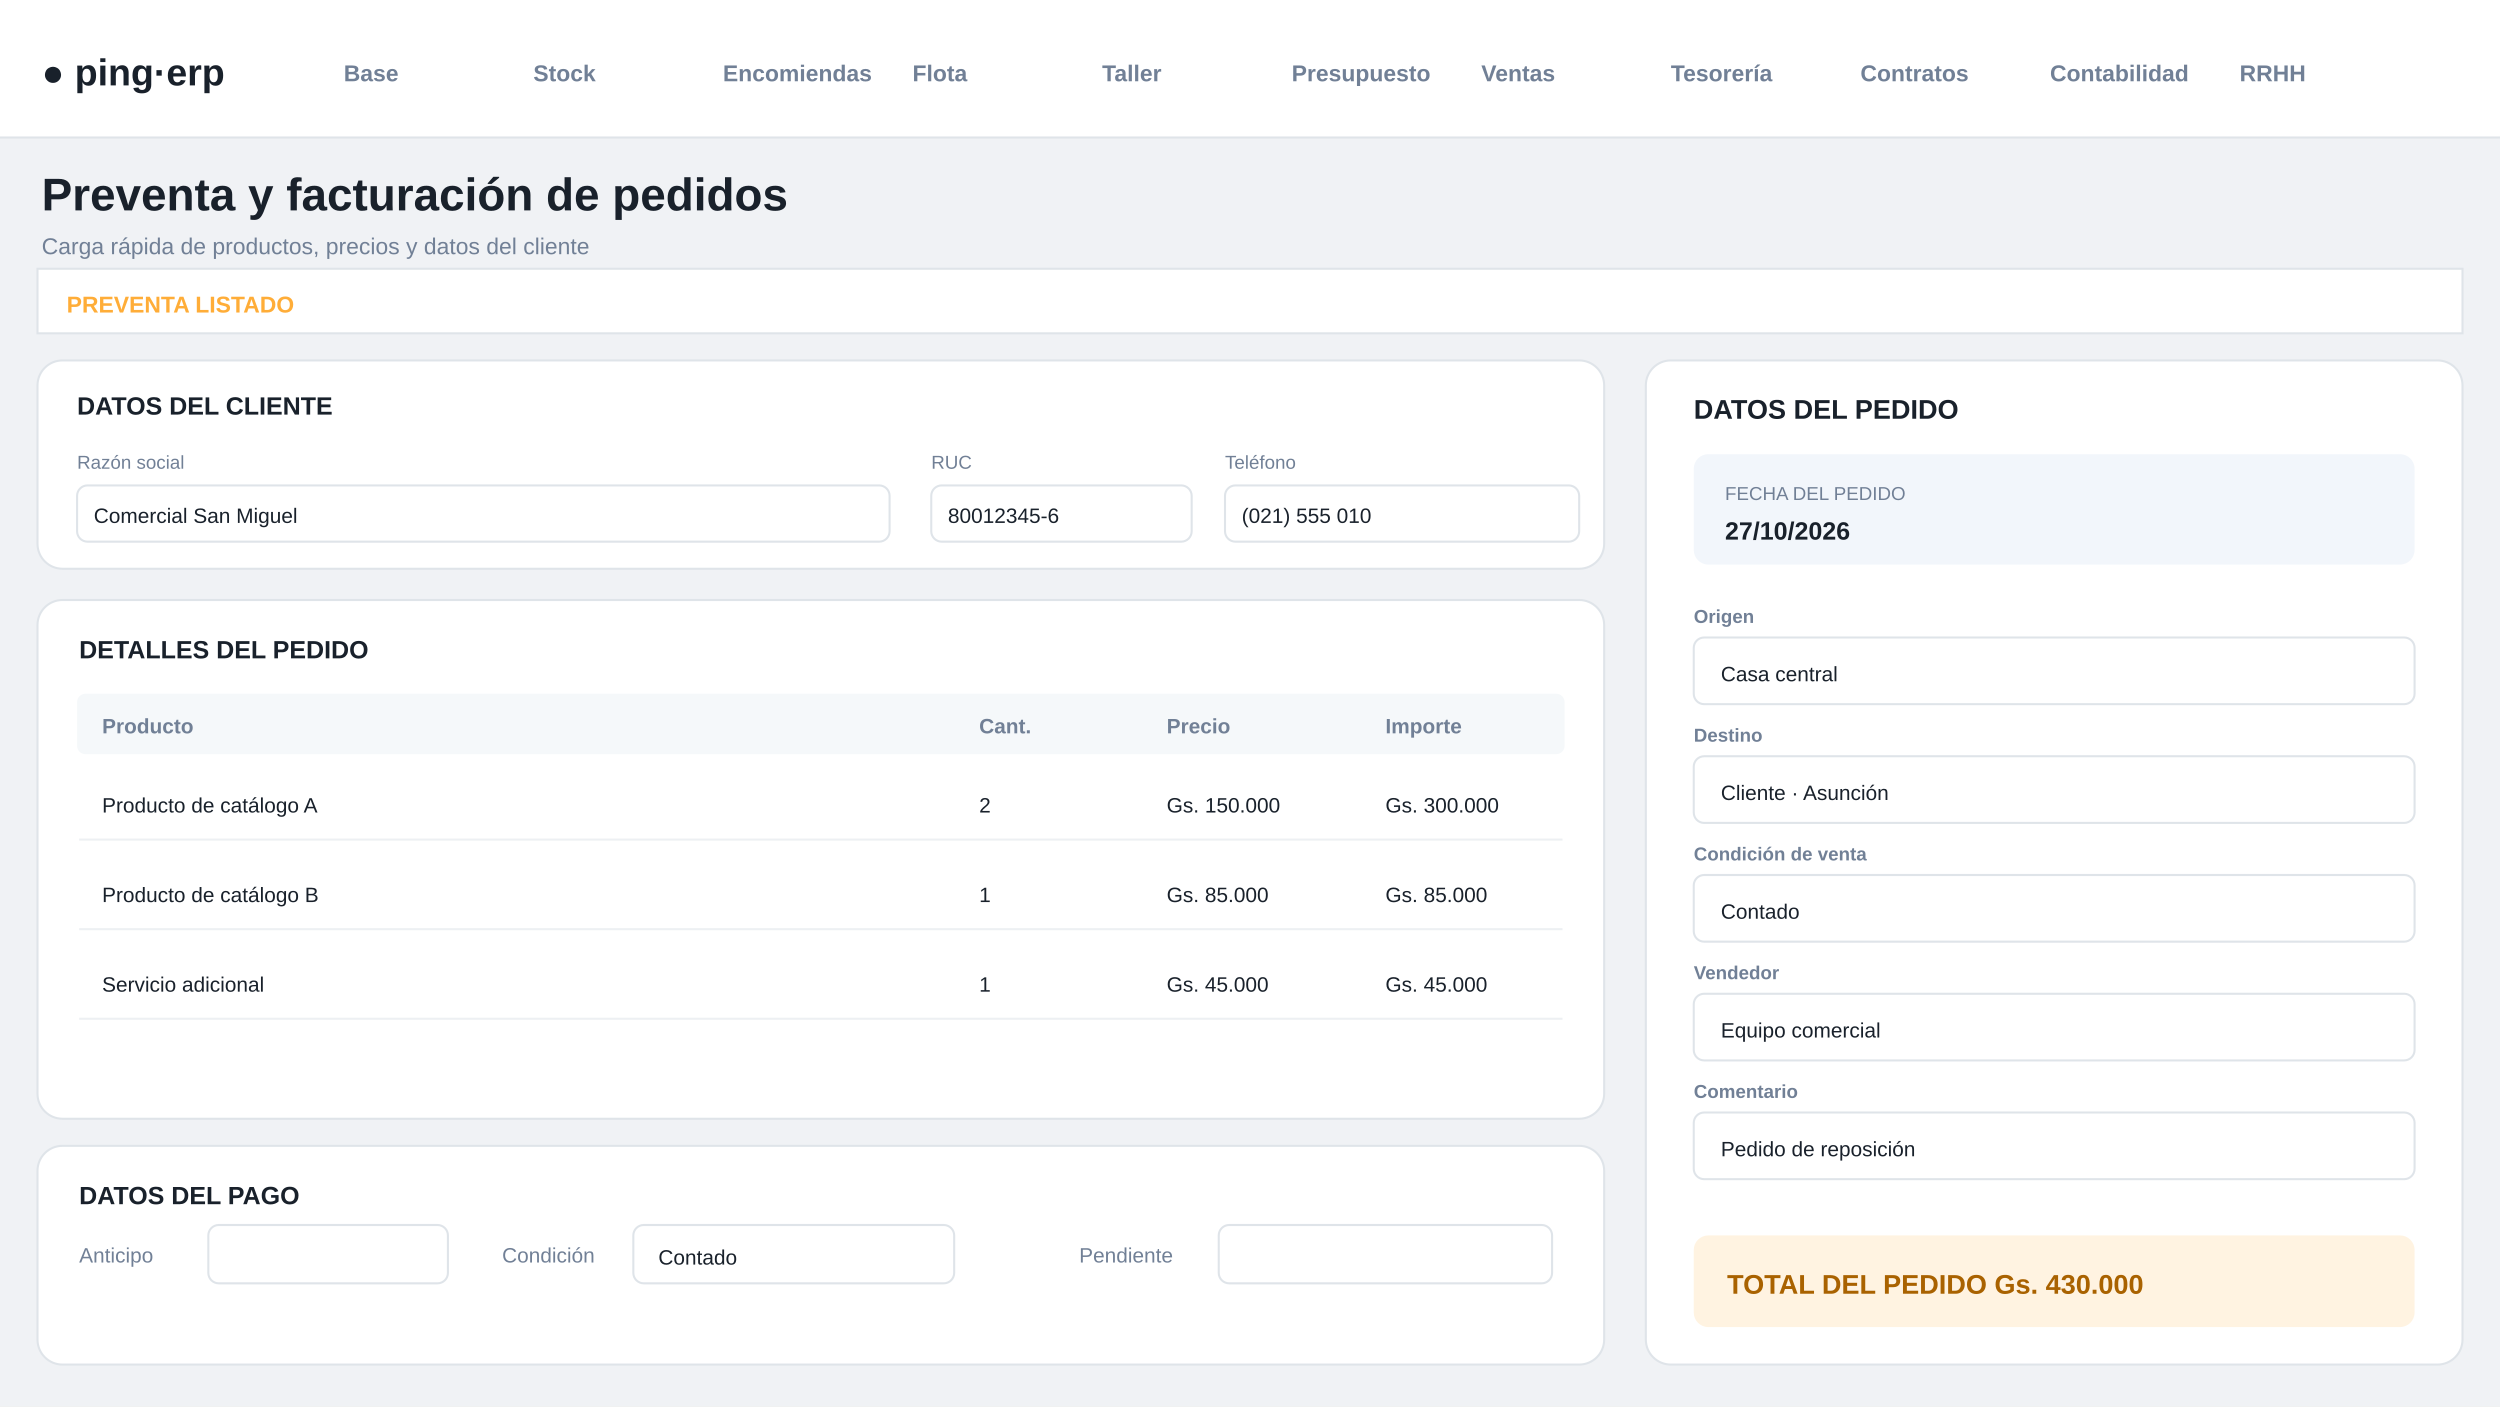
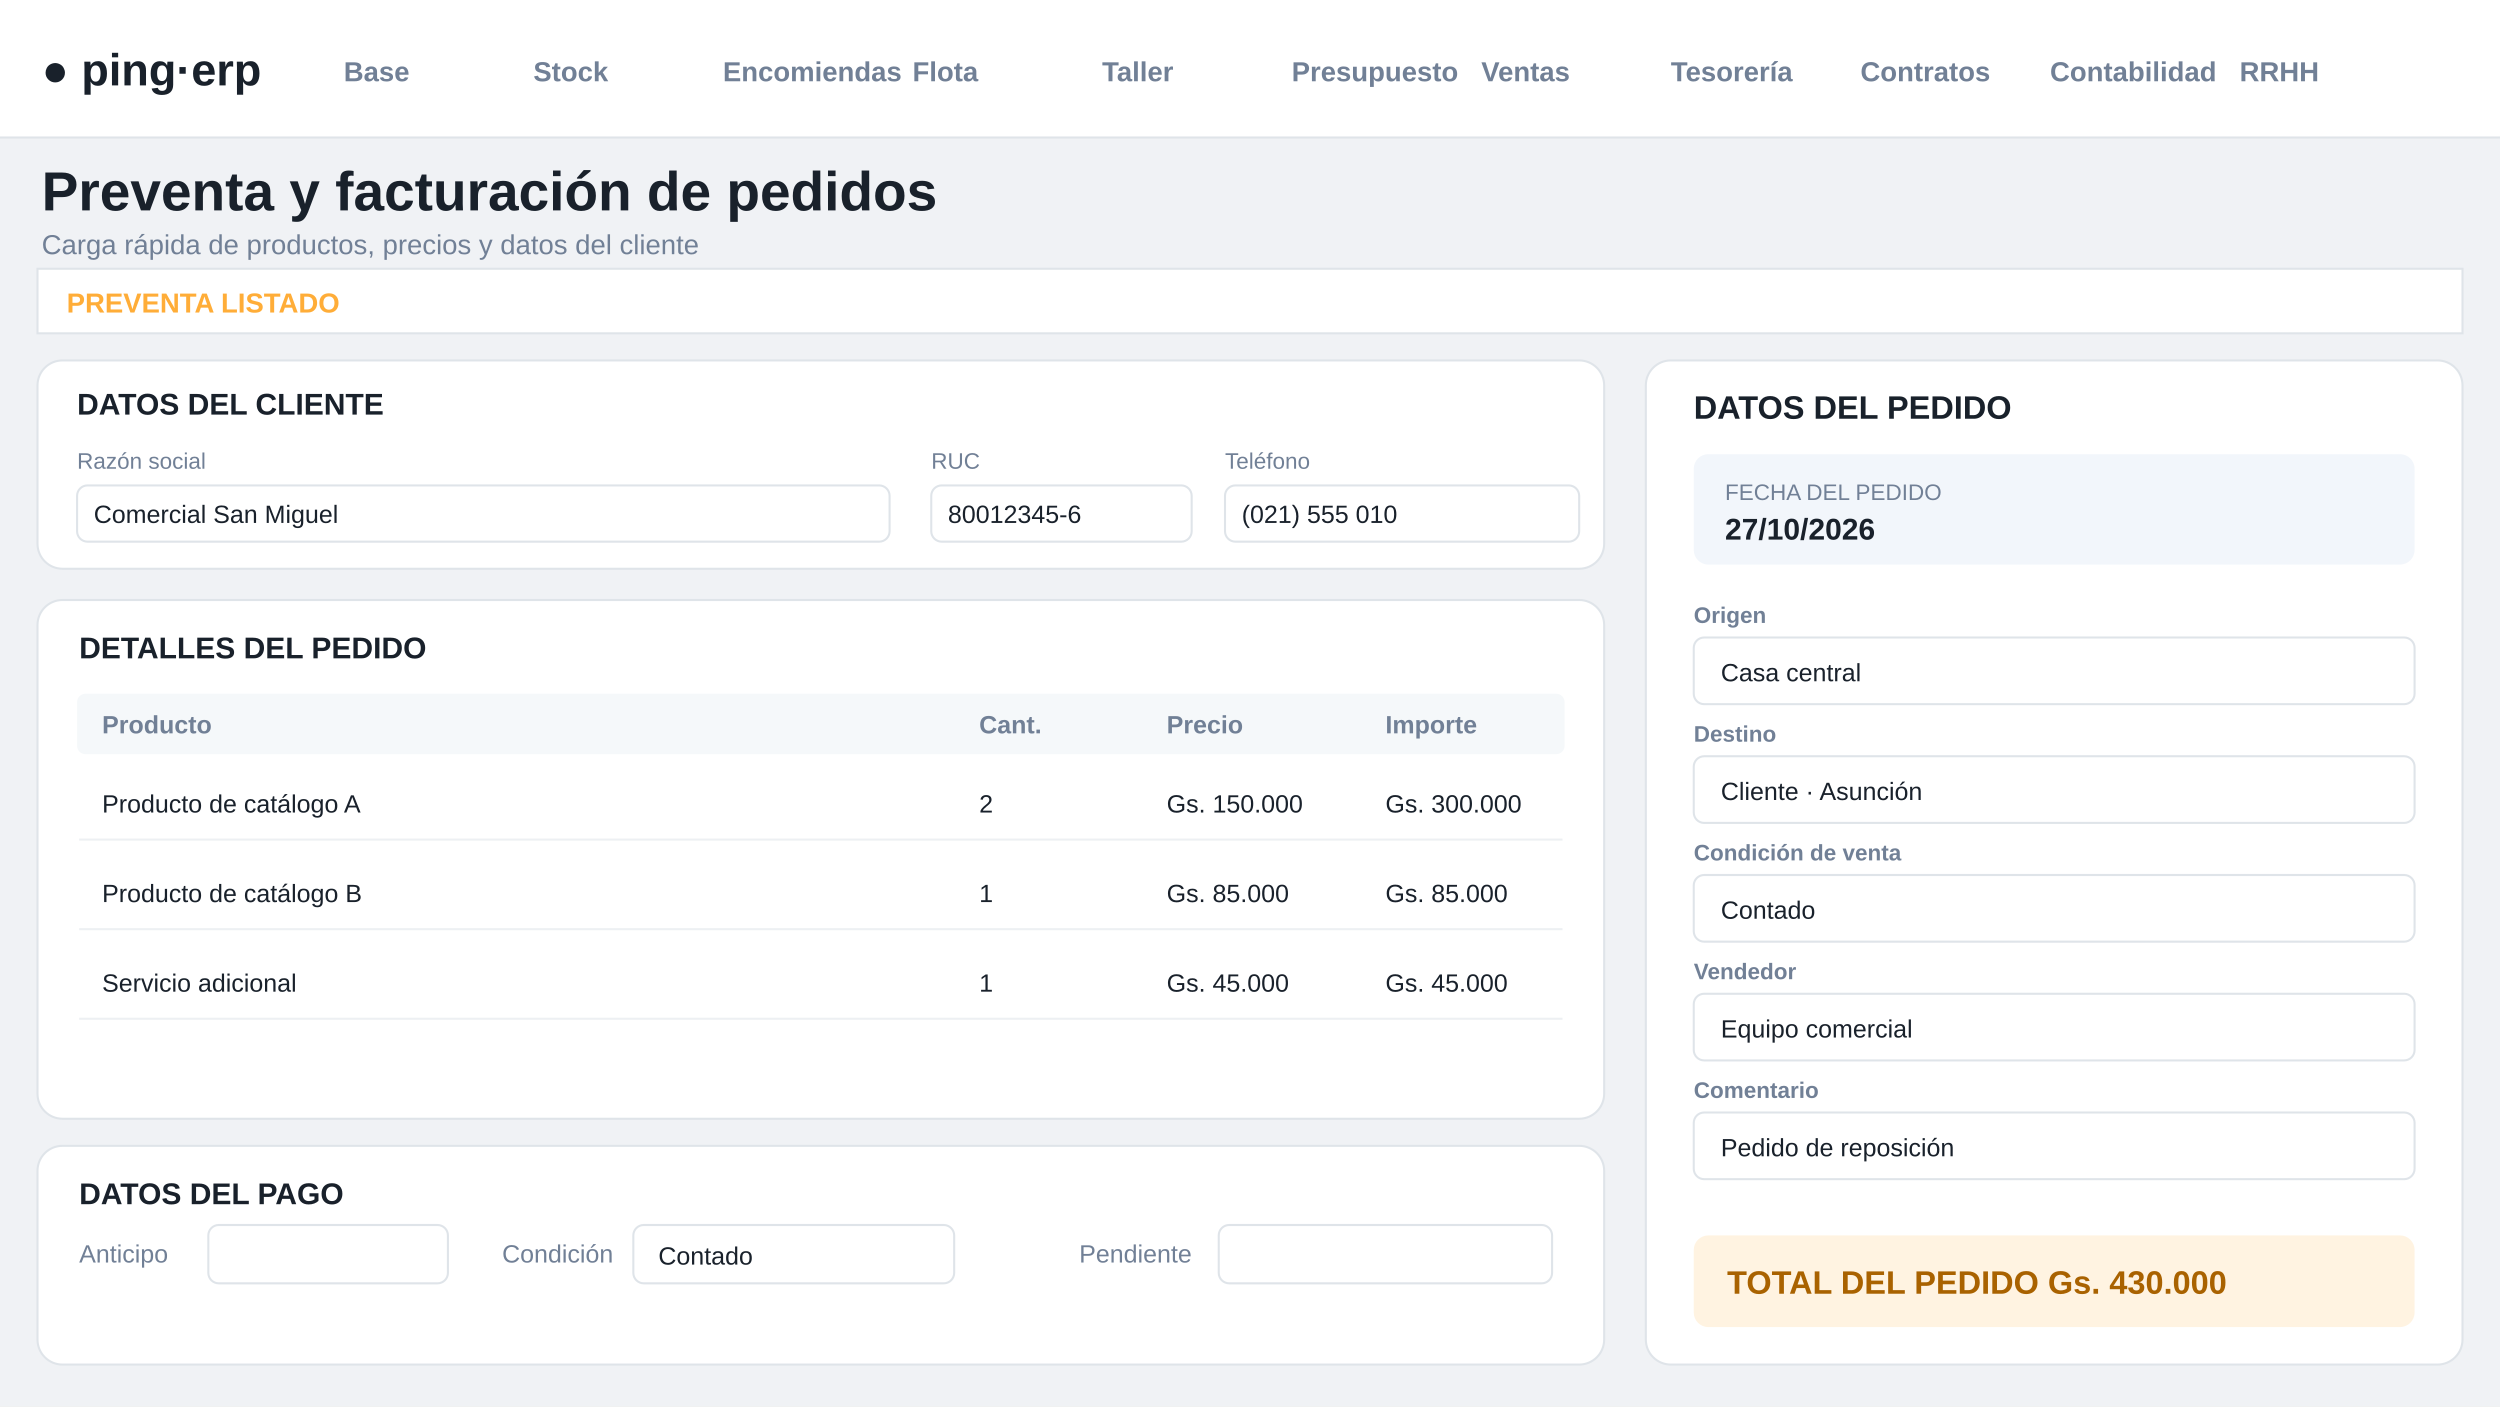
<svg xmlns="http://www.w3.org/2000/svg" viewBox="0 0 1200 675" role="img" aria-label="PingERP preventa y facturación de pedidos">
  <rect width="1200" height="675" fill="#f0f2f5" />
  <rect x="0" y="0" width="1200" height="66" rx="0" fill="#fff" stroke="none" stroke-width="1" />
-   <text x="20" y="41" font-family="Arial,Helvetica,sans-serif" font-size="18" fill="#19212b" font-weight="700">● ping·erp</text>
-   <text x="165" y="39" font-family="Arial,Helvetica,sans-serif" font-size="11" fill="#718096" font-weight="600">Base</text>
-   <text x="256" y="39" font-family="Arial,Helvetica,sans-serif" font-size="11" fill="#718096" font-weight="600">Stock</text>
-   <text x="347" y="39" font-family="Arial,Helvetica,sans-serif" font-size="11" fill="#718096" font-weight="600">Encomiendas</text>
-   <text x="438" y="39" font-family="Arial,Helvetica,sans-serif" font-size="11" fill="#718096" font-weight="600">Flota</text>
-   <text x="529" y="39" font-family="Arial,Helvetica,sans-serif" font-size="11" fill="#718096" font-weight="600">Taller</text>
-   <text x="620" y="39" font-family="Arial,Helvetica,sans-serif" font-size="11" fill="#718096" font-weight="600">Presupuesto</text>
-   <text x="711" y="39" font-family="Arial,Helvetica,sans-serif" font-size="11" fill="#718096" font-weight="600">Ventas</text>
-   <text x="802" y="39" font-family="Arial,Helvetica,sans-serif" font-size="11" fill="#718096" font-weight="600">Tesorería</text>
-   <text x="893" y="39" font-family="Arial,Helvetica,sans-serif" font-size="11" fill="#718096" font-weight="600">Contratos</text>
-   <text x="984" y="39" font-family="Arial,Helvetica,sans-serif" font-size="11" fill="#718096" font-weight="600">Contabilidad</text>
-   <text x="1075" y="39" font-family="Arial,Helvetica,sans-serif" font-size="11" fill="#718096" font-weight="600">RRHH</text>
+   <text x="20" y="41" font-family="Arial,Helvetica,sans-serif" font-size="21.6" fill="#19212b" font-weight="700">● ping·erp</text>
+   <text x="165" y="39" font-family="Arial,Helvetica,sans-serif" font-size="13.2" fill="#718096" font-weight="600">Base</text>
+   <text x="256" y="39" font-family="Arial,Helvetica,sans-serif" font-size="13.2" fill="#718096" font-weight="600">Stock</text>
+   <text x="347" y="39" font-family="Arial,Helvetica,sans-serif" font-size="13.2" fill="#718096" font-weight="600">Encomiendas</text>
+   <text x="438" y="39" font-family="Arial,Helvetica,sans-serif" font-size="13.2" fill="#718096" font-weight="600">Flota</text>
+   <text x="529" y="39" font-family="Arial,Helvetica,sans-serif" font-size="13.2" fill="#718096" font-weight="600">Taller</text>
+   <text x="620" y="39" font-family="Arial,Helvetica,sans-serif" font-size="13.2" fill="#718096" font-weight="600">Presupuesto</text>
+   <text x="711" y="39" font-family="Arial,Helvetica,sans-serif" font-size="13.2" fill="#718096" font-weight="600">Ventas</text>
+   <text x="802" y="39" font-family="Arial,Helvetica,sans-serif" font-size="13.2" fill="#718096" font-weight="600">Tesorería</text>
+   <text x="893" y="39" font-family="Arial,Helvetica,sans-serif" font-size="13.2" fill="#718096" font-weight="600">Contratos</text>
+   <text x="984" y="39" font-family="Arial,Helvetica,sans-serif" font-size="13.2" fill="#718096" font-weight="600">Contabilidad</text>
+   <text x="1075" y="39" font-family="Arial,Helvetica,sans-serif" font-size="13.2" fill="#718096" font-weight="600">RRHH</text>
  <path d="M0 66H1200" stroke="#dfe4e9" stroke-width="1" />
-   <text x="20" y="101" font-family="Arial,Helvetica,sans-serif" font-size="22" fill="#19212b" font-weight="700">Preventa y facturación de pedidos</text>
-   <text x="20" y="122" font-family="Arial,Helvetica,sans-serif" font-size="11" fill="#718096" font-weight="400">Carga rápida de productos, precios y datos del cliente</text>
+   <text x="20" y="101" font-family="Arial,Helvetica,sans-serif" font-size="26.4" fill="#19212b" font-weight="700">Preventa y facturación de pedidos</text>
+   <text x="20" y="122" font-family="Arial,Helvetica,sans-serif" font-size="13.2" fill="#718096" font-weight="400">Carga rápida de productos, precios y datos del cliente</text>
  <rect x="18" y="129" width="1164" height="31" rx="0" fill="#fff" stroke="#dfe4e9" stroke-width="1" />
-   <text x="32" y="150" font-family="Arial,Helvetica,sans-serif" font-size="11" fill="#ffad38" font-weight="700">PREVENTA       LISTADO</text>
+   <text x="32" y="150" font-family="Arial,Helvetica,sans-serif" font-size="13.2" fill="#ffad38" font-weight="700">PREVENTA       LISTADO</text>
  <rect x="18" y="173" width="752" height="100" rx="12" fill="#fff" stroke="#dfe4e9" stroke-width="1" />
-   <text x="37" y="199" font-family="Arial,Helvetica,sans-serif" font-size="12" fill="#19212b" font-weight="700">DATOS DEL CLIENTE</text>
-   <text x="37" y="225" font-family="Arial,Helvetica,sans-serif" font-size="9" fill="#718096" font-weight="400">Razón social</text>
+   <text x="37" y="199" font-family="Arial,Helvetica,sans-serif" font-size="14.4" fill="#19212b" font-weight="700">DATOS DEL CLIENTE</text>
+   <text x="37" y="225" font-family="Arial,Helvetica,sans-serif" font-size="10.8" fill="#718096" font-weight="400">Razón social</text>
  <rect x="37" y="233" width="390" height="27" rx="5" fill="#fff" stroke="#dfe4e9" stroke-width="1" />
-   <text x="45" y="251" font-family="Arial,Helvetica,sans-serif" font-size="10" fill="#19212b" font-weight="400">Comercial San Miguel</text>
-   <text x="447" y="225" font-family="Arial,Helvetica,sans-serif" font-size="9" fill="#718096" font-weight="400">RUC</text>
+   <text x="45" y="251" font-family="Arial,Helvetica,sans-serif" font-size="12" fill="#19212b" font-weight="400">Comercial San Miguel</text>
+   <text x="447" y="225" font-family="Arial,Helvetica,sans-serif" font-size="10.8" fill="#718096" font-weight="400">RUC</text>
  <rect x="447" y="233" width="125" height="27" rx="5" fill="#fff" stroke="#dfe4e9" stroke-width="1" />
-   <text x="455" y="251" font-family="Arial,Helvetica,sans-serif" font-size="10" fill="#19212b" font-weight="400">80012345-6</text>
-   <text x="588" y="225" font-family="Arial,Helvetica,sans-serif" font-size="9" fill="#718096" font-weight="400">Teléfono</text>
+   <text x="455" y="251" font-family="Arial,Helvetica,sans-serif" font-size="12" fill="#19212b" font-weight="400">80012345-6</text>
+   <text x="588" y="225" font-family="Arial,Helvetica,sans-serif" font-size="10.8" fill="#718096" font-weight="400">Teléfono</text>
  <rect x="588" y="233" width="170" height="27" rx="5" fill="#fff" stroke="#dfe4e9" stroke-width="1" />
-   <text x="596" y="251" font-family="Arial,Helvetica,sans-serif" font-size="10" fill="#19212b" font-weight="400">(021) 555 010</text>
+   <text x="596" y="251" font-family="Arial,Helvetica,sans-serif" font-size="12" fill="#19212b" font-weight="400">(021) 555 010</text>
  <rect x="18" y="288" width="752" height="249" rx="12" fill="#fff" stroke="#dfe4e9" stroke-width="1" />
-   <text x="38" y="316" font-family="Arial,Helvetica,sans-serif" font-size="12" fill="#19212b" font-weight="700">DETALLES DEL PEDIDO</text>
+   <text x="38" y="316" font-family="Arial,Helvetica,sans-serif" font-size="14.4" fill="#19212b" font-weight="700">DETALLES DEL PEDIDO</text>
  <rect x="37" y="333" width="714" height="29" rx="4" fill="#f5f8fa" stroke="none" stroke-width="1" />
-   <text x="49" y="352" font-family="Arial,Helvetica,sans-serif" font-size="10" fill="#718096" font-weight="700">Producto</text>
-   <text x="470" y="352" font-family="Arial,Helvetica,sans-serif" font-size="10" fill="#718096" font-weight="700">Cant.</text>
-   <text x="560" y="352" font-family="Arial,Helvetica,sans-serif" font-size="10" fill="#718096" font-weight="700">Precio</text>
-   <text x="665" y="352" font-family="Arial,Helvetica,sans-serif" font-size="10" fill="#718096" font-weight="700">Importe</text>
-   <text x="49" y="390" font-family="Arial,Helvetica,sans-serif" font-size="10" fill="#19212b" font-weight="400">Producto de catálogo A</text>
-   <text x="470" y="390" font-family="Arial,Helvetica,sans-serif" font-size="10" fill="#19212b" font-weight="400">2</text>
-   <text x="560" y="390" font-family="Arial,Helvetica,sans-serif" font-size="10" fill="#19212b" font-weight="400">Gs. 150.000</text>
-   <text x="665" y="390" font-family="Arial,Helvetica,sans-serif" font-size="10" fill="#19212b" font-weight="400">Gs. 300.000</text>
+   <text x="49" y="352" font-family="Arial,Helvetica,sans-serif" font-size="12" fill="#718096" font-weight="700">Producto</text>
+   <text x="470" y="352" font-family="Arial,Helvetica,sans-serif" font-size="12" fill="#718096" font-weight="700">Cant.</text>
+   <text x="560" y="352" font-family="Arial,Helvetica,sans-serif" font-size="12" fill="#718096" font-weight="700">Precio</text>
+   <text x="665" y="352" font-family="Arial,Helvetica,sans-serif" font-size="12" fill="#718096" font-weight="700">Importe</text>
+   <text x="49" y="390" font-family="Arial,Helvetica,sans-serif" font-size="12" fill="#19212b" font-weight="400">Producto de catálogo A</text>
+   <text x="470" y="390" font-family="Arial,Helvetica,sans-serif" font-size="12" fill="#19212b" font-weight="400">2</text>
+   <text x="560" y="390" font-family="Arial,Helvetica,sans-serif" font-size="12" fill="#19212b" font-weight="400">Gs. 150.000</text>
+   <text x="665" y="390" font-family="Arial,Helvetica,sans-serif" font-size="12" fill="#19212b" font-weight="400">Gs. 300.000</text>
  <path d="M38 403H750" stroke="#edf0f3" stroke-width="1" />
-   <text x="49" y="433" font-family="Arial,Helvetica,sans-serif" font-size="10" fill="#19212b" font-weight="400">Producto de catálogo B</text>
-   <text x="470" y="433" font-family="Arial,Helvetica,sans-serif" font-size="10" fill="#19212b" font-weight="400">1</text>
-   <text x="560" y="433" font-family="Arial,Helvetica,sans-serif" font-size="10" fill="#19212b" font-weight="400">Gs. 85.000</text>
-   <text x="665" y="433" font-family="Arial,Helvetica,sans-serif" font-size="10" fill="#19212b" font-weight="400">Gs. 85.000</text>
+   <text x="49" y="433" font-family="Arial,Helvetica,sans-serif" font-size="12" fill="#19212b" font-weight="400">Producto de catálogo B</text>
+   <text x="470" y="433" font-family="Arial,Helvetica,sans-serif" font-size="12" fill="#19212b" font-weight="400">1</text>
+   <text x="560" y="433" font-family="Arial,Helvetica,sans-serif" font-size="12" fill="#19212b" font-weight="400">Gs. 85.000</text>
+   <text x="665" y="433" font-family="Arial,Helvetica,sans-serif" font-size="12" fill="#19212b" font-weight="400">Gs. 85.000</text>
  <path d="M38 446H750" stroke="#edf0f3" stroke-width="1" />
-   <text x="49" y="476" font-family="Arial,Helvetica,sans-serif" font-size="10" fill="#19212b" font-weight="400">Servicio adicional</text>
-   <text x="470" y="476" font-family="Arial,Helvetica,sans-serif" font-size="10" fill="#19212b" font-weight="400">1</text>
-   <text x="560" y="476" font-family="Arial,Helvetica,sans-serif" font-size="10" fill="#19212b" font-weight="400">Gs. 45.000</text>
-   <text x="665" y="476" font-family="Arial,Helvetica,sans-serif" font-size="10" fill="#19212b" font-weight="400">Gs. 45.000</text>
+   <text x="49" y="476" font-family="Arial,Helvetica,sans-serif" font-size="12" fill="#19212b" font-weight="400">Servicio adicional</text>
+   <text x="470" y="476" font-family="Arial,Helvetica,sans-serif" font-size="12" fill="#19212b" font-weight="400">1</text>
+   <text x="560" y="476" font-family="Arial,Helvetica,sans-serif" font-size="12" fill="#19212b" font-weight="400">Gs. 45.000</text>
+   <text x="665" y="476" font-family="Arial,Helvetica,sans-serif" font-size="12" fill="#19212b" font-weight="400">Gs. 45.000</text>
  <path d="M38 489H750" stroke="#edf0f3" stroke-width="1" />
  <rect x="18" y="550" width="752" height="105" rx="12" fill="#fff" stroke="#dfe4e9" stroke-width="1" />
-   <text x="38" y="578" font-family="Arial,Helvetica,sans-serif" font-size="12" fill="#19212b" font-weight="700">DATOS DEL PAGO</text>
-   <text x="38" y="606" font-family="Arial,Helvetica,sans-serif" font-size="10" fill="#718096" font-weight="400">Anticipo</text>
+   <text x="38" y="578" font-family="Arial,Helvetica,sans-serif" font-size="14.4" fill="#19212b" font-weight="700">DATOS DEL PAGO</text>
+   <text x="38" y="606" font-family="Arial,Helvetica,sans-serif" font-size="12" fill="#718096" font-weight="400">Anticipo</text>
  <rect x="100" y="588" width="115" height="28" rx="5" fill="#fff" stroke="#dfe4e9" stroke-width="1" />
-   <text x="241" y="606" font-family="Arial,Helvetica,sans-serif" font-size="10" fill="#718096" font-weight="400">Condición</text>
+   <text x="241" y="606" font-family="Arial,Helvetica,sans-serif" font-size="12" fill="#718096" font-weight="400">Condición</text>
  <rect x="304" y="588" width="154" height="28" rx="5" fill="#fff" stroke="#dfe4e9" stroke-width="1" />
-   <text x="316" y="607" font-family="Arial,Helvetica,sans-serif" font-size="10" fill="#19212b" font-weight="400">Contado</text>
-   <text x="518" y="606" font-family="Arial,Helvetica,sans-serif" font-size="10" fill="#718096" font-weight="400">Pendiente</text>
+   <text x="316" y="607" font-family="Arial,Helvetica,sans-serif" font-size="12" fill="#19212b" font-weight="400">Contado</text>
+   <text x="518" y="606" font-family="Arial,Helvetica,sans-serif" font-size="12" fill="#718096" font-weight="400">Pendiente</text>
  <rect x="585" y="588" width="160" height="28" rx="5" fill="#fff" stroke="#dfe4e9" stroke-width="1" />
  <rect x="790" y="173" width="392" height="482" rx="12" fill="#fff" stroke="#dfe4e9" stroke-width="1" />
-   <text x="813" y="201" font-family="Arial,Helvetica,sans-serif" font-size="13" fill="#19212b" font-weight="700">DATOS DEL PEDIDO</text>
+   <text x="813" y="201" font-family="Arial,Helvetica,sans-serif" font-size="15.6" fill="#19212b" font-weight="700">DATOS DEL PEDIDO</text>
  <rect x="813" y="218" width="346" height="53" rx="7" fill="#f2f6fb" stroke="none" stroke-width="1" />
-   <text x="828" y="240" font-family="Arial,Helvetica,sans-serif" font-size="9" fill="#718096" font-weight="400">FECHA DEL PEDIDO</text>
-   <text x="828" y="259" font-family="Arial,Helvetica,sans-serif" font-size="12" fill="#19212b" font-weight="700">27/10/2026</text>
-   <text x="813" y="299" font-family="Arial,Helvetica,sans-serif" font-size="9" fill="#718096" font-weight="700">Origen</text>
+   <text x="828" y="240" font-family="Arial,Helvetica,sans-serif" font-size="10.8" fill="#718096" font-weight="400">FECHA DEL PEDIDO</text>
+   <text x="828" y="259" font-family="Arial,Helvetica,sans-serif" font-size="14.4" fill="#19212b" font-weight="700">27/10/2026</text>
+   <text x="813" y="299" font-family="Arial,Helvetica,sans-serif" font-size="10.8" fill="#718096" font-weight="700">Origen</text>
  <rect x="813" y="306" width="346" height="32" rx="5" fill="#fff" stroke="#dfe4e9" stroke-width="1" />
-   <text x="826" y="327" font-family="Arial,Helvetica,sans-serif" font-size="10" fill="#19212b" font-weight="400">Casa central</text>
-   <text x="813" y="356" font-family="Arial,Helvetica,sans-serif" font-size="9" fill="#718096" font-weight="700">Destino</text>
+   <text x="826" y="327" font-family="Arial,Helvetica,sans-serif" font-size="12" fill="#19212b" font-weight="400">Casa central</text>
+   <text x="813" y="356" font-family="Arial,Helvetica,sans-serif" font-size="10.8" fill="#718096" font-weight="700">Destino</text>
  <rect x="813" y="363" width="346" height="32" rx="5" fill="#fff" stroke="#dfe4e9" stroke-width="1" />
-   <text x="826" y="384" font-family="Arial,Helvetica,sans-serif" font-size="10" fill="#19212b" font-weight="400">Cliente · Asunción</text>
-   <text x="813" y="413" font-family="Arial,Helvetica,sans-serif" font-size="9" fill="#718096" font-weight="700">Condición de venta</text>
+   <text x="826" y="384" font-family="Arial,Helvetica,sans-serif" font-size="12" fill="#19212b" font-weight="400">Cliente · Asunción</text>
+   <text x="813" y="413" font-family="Arial,Helvetica,sans-serif" font-size="10.8" fill="#718096" font-weight="700">Condición de venta</text>
  <rect x="813" y="420" width="346" height="32" rx="5" fill="#fff" stroke="#dfe4e9" stroke-width="1" />
-   <text x="826" y="441" font-family="Arial,Helvetica,sans-serif" font-size="10" fill="#19212b" font-weight="400">Contado</text>
-   <text x="813" y="470" font-family="Arial,Helvetica,sans-serif" font-size="9" fill="#718096" font-weight="700">Vendedor</text>
+   <text x="826" y="441" font-family="Arial,Helvetica,sans-serif" font-size="12" fill="#19212b" font-weight="400">Contado</text>
+   <text x="813" y="470" font-family="Arial,Helvetica,sans-serif" font-size="10.8" fill="#718096" font-weight="700">Vendedor</text>
  <rect x="813" y="477" width="346" height="32" rx="5" fill="#fff" stroke="#dfe4e9" stroke-width="1" />
-   <text x="826" y="498" font-family="Arial,Helvetica,sans-serif" font-size="10" fill="#19212b" font-weight="400">Equipo comercial</text>
-   <text x="813" y="527" font-family="Arial,Helvetica,sans-serif" font-size="9" fill="#718096" font-weight="700">Comentario</text>
+   <text x="826" y="498" font-family="Arial,Helvetica,sans-serif" font-size="12" fill="#19212b" font-weight="400">Equipo comercial</text>
+   <text x="813" y="527" font-family="Arial,Helvetica,sans-serif" font-size="10.8" fill="#718096" font-weight="700">Comentario</text>
  <rect x="813" y="534" width="346" height="32" rx="5" fill="#fff" stroke="#dfe4e9" stroke-width="1" />
-   <text x="826" y="555" font-family="Arial,Helvetica,sans-serif" font-size="10" fill="#19212b" font-weight="400">Pedido de reposición</text>
+   <text x="826" y="555" font-family="Arial,Helvetica,sans-serif" font-size="12" fill="#19212b" font-weight="400">Pedido de reposición</text>
  <rect x="813" y="593" width="346" height="44" rx="7" fill="#fff3e1" stroke="none" stroke-width="1" />
-   <text x="829" y="621" font-family="Arial,Helvetica,sans-serif" font-size="13" fill="#a96200" font-weight="700">TOTAL DEL PEDIDO      Gs. 430.000</text>
+   <text x="829" y="621" font-family="Arial,Helvetica,sans-serif" font-size="15.6" fill="#a96200" font-weight="700">TOTAL DEL PEDIDO      Gs. 430.000</text>
</svg>
